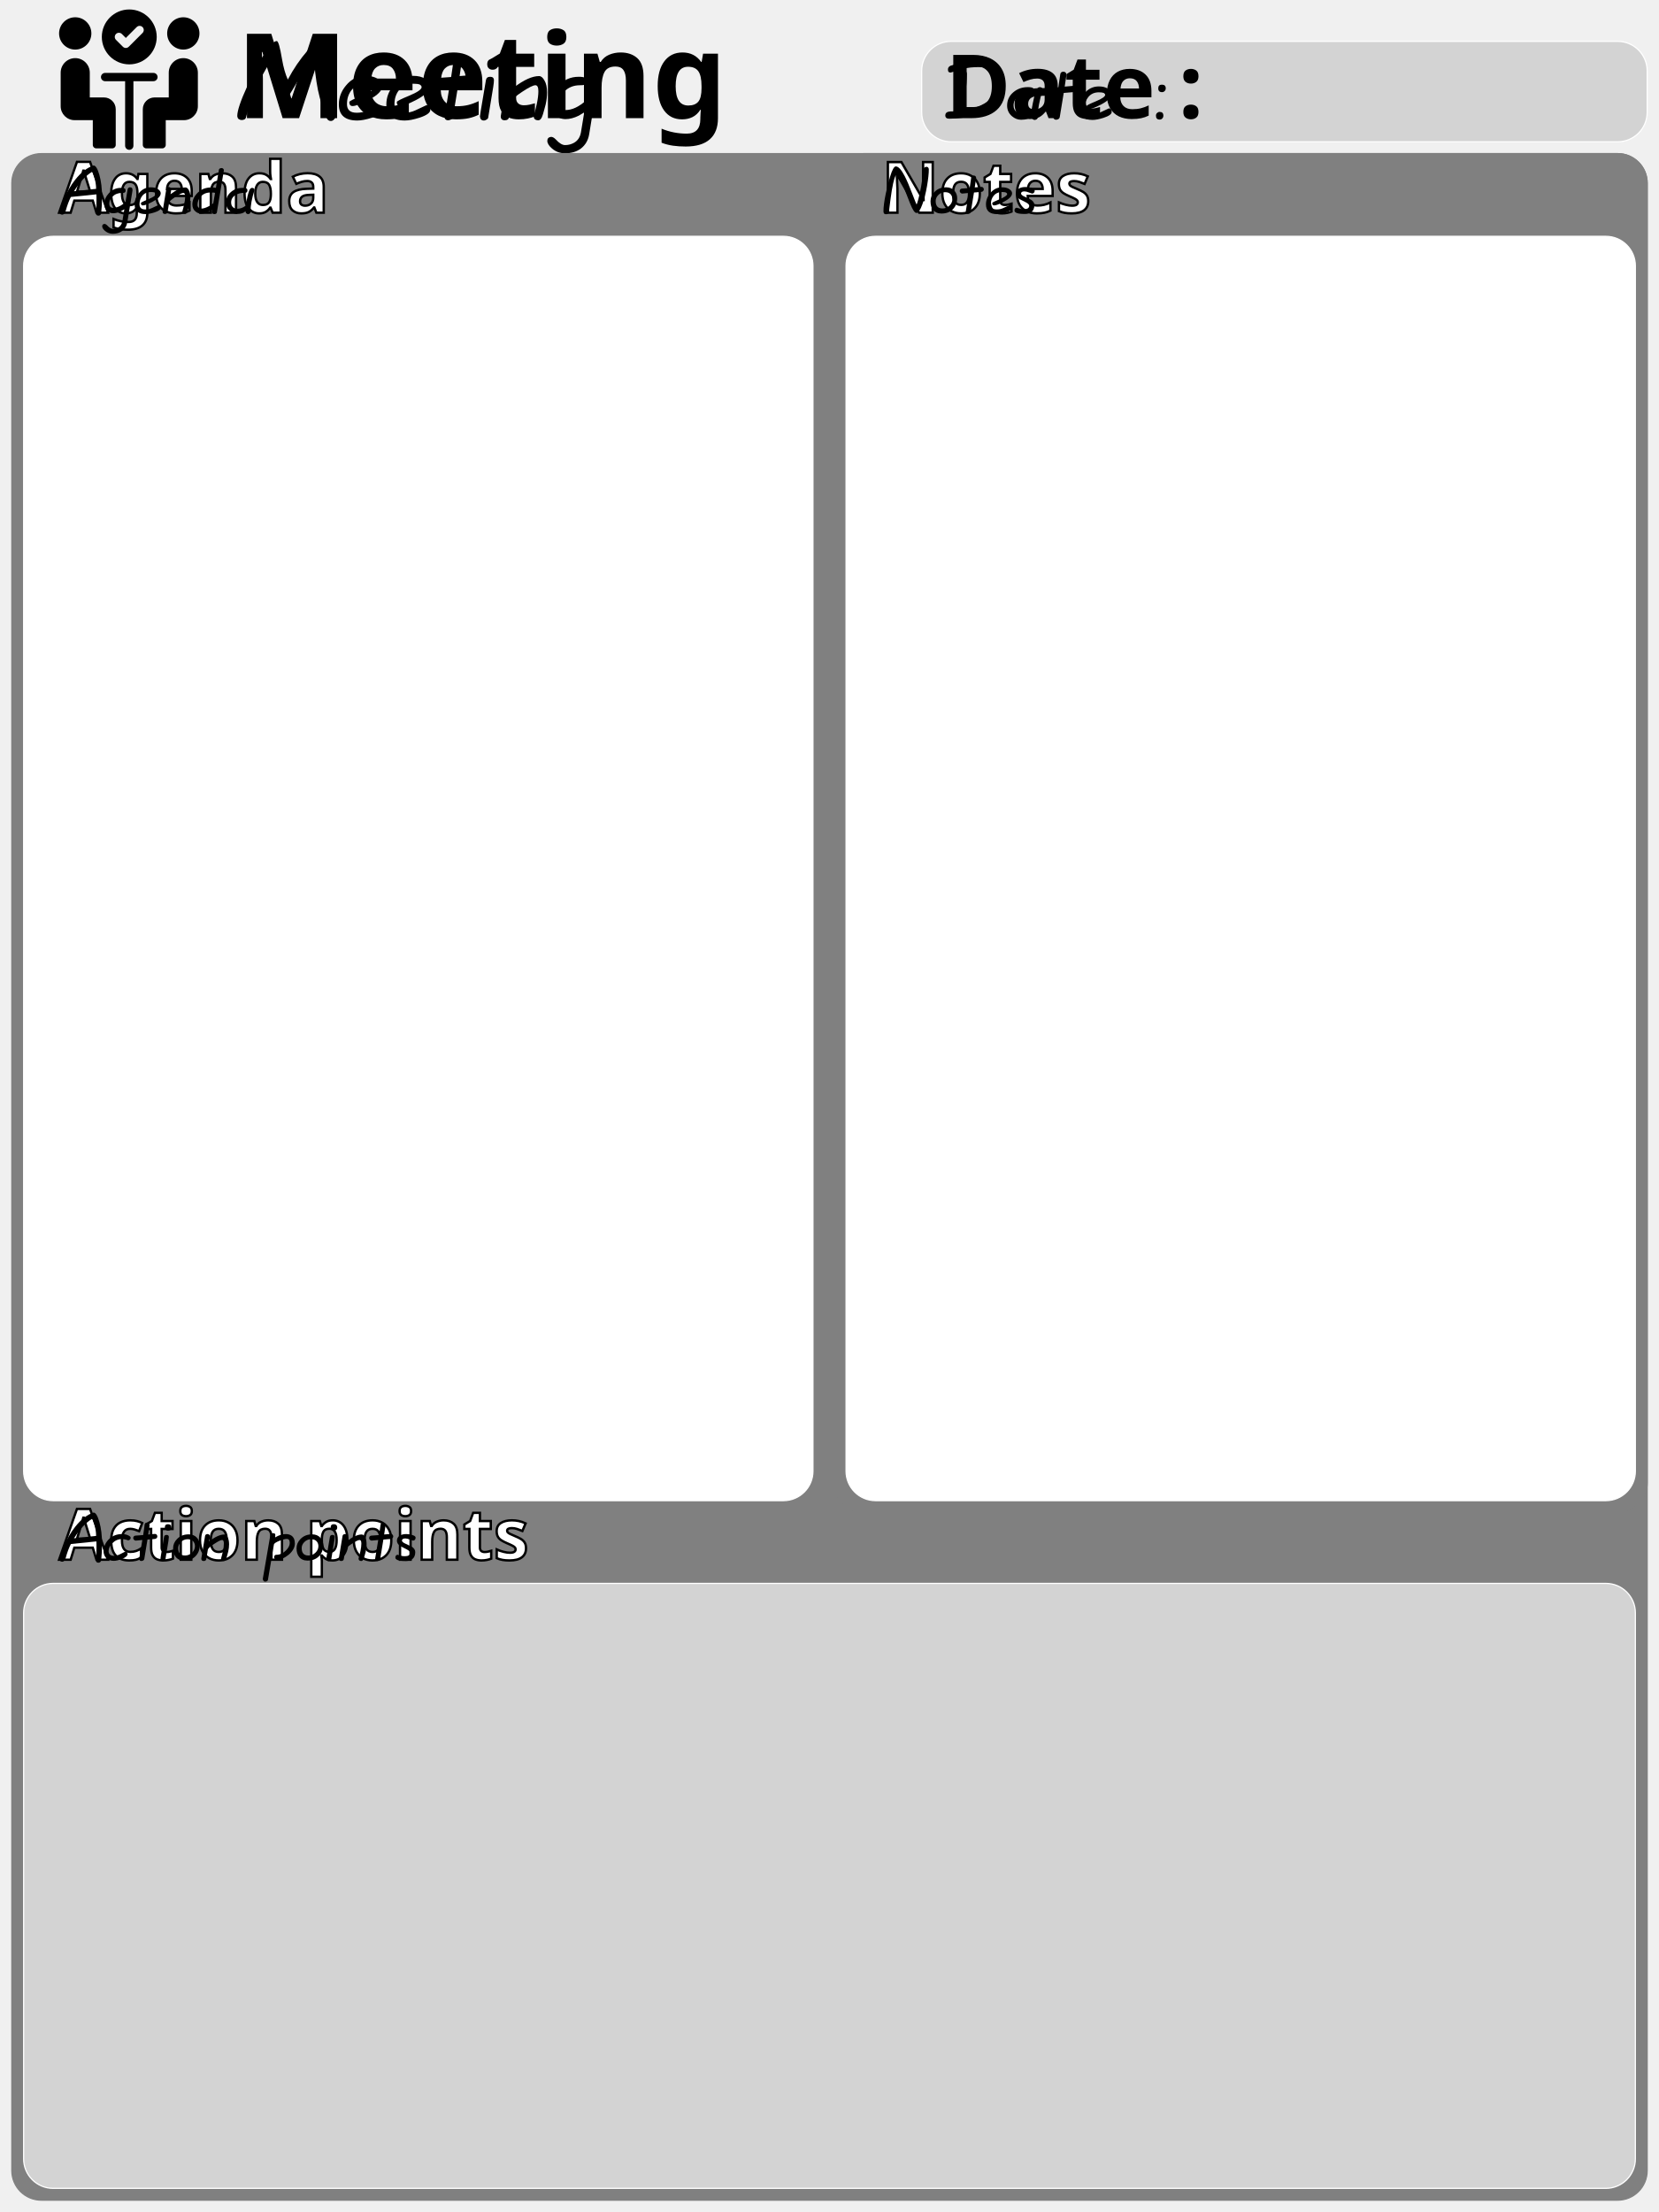
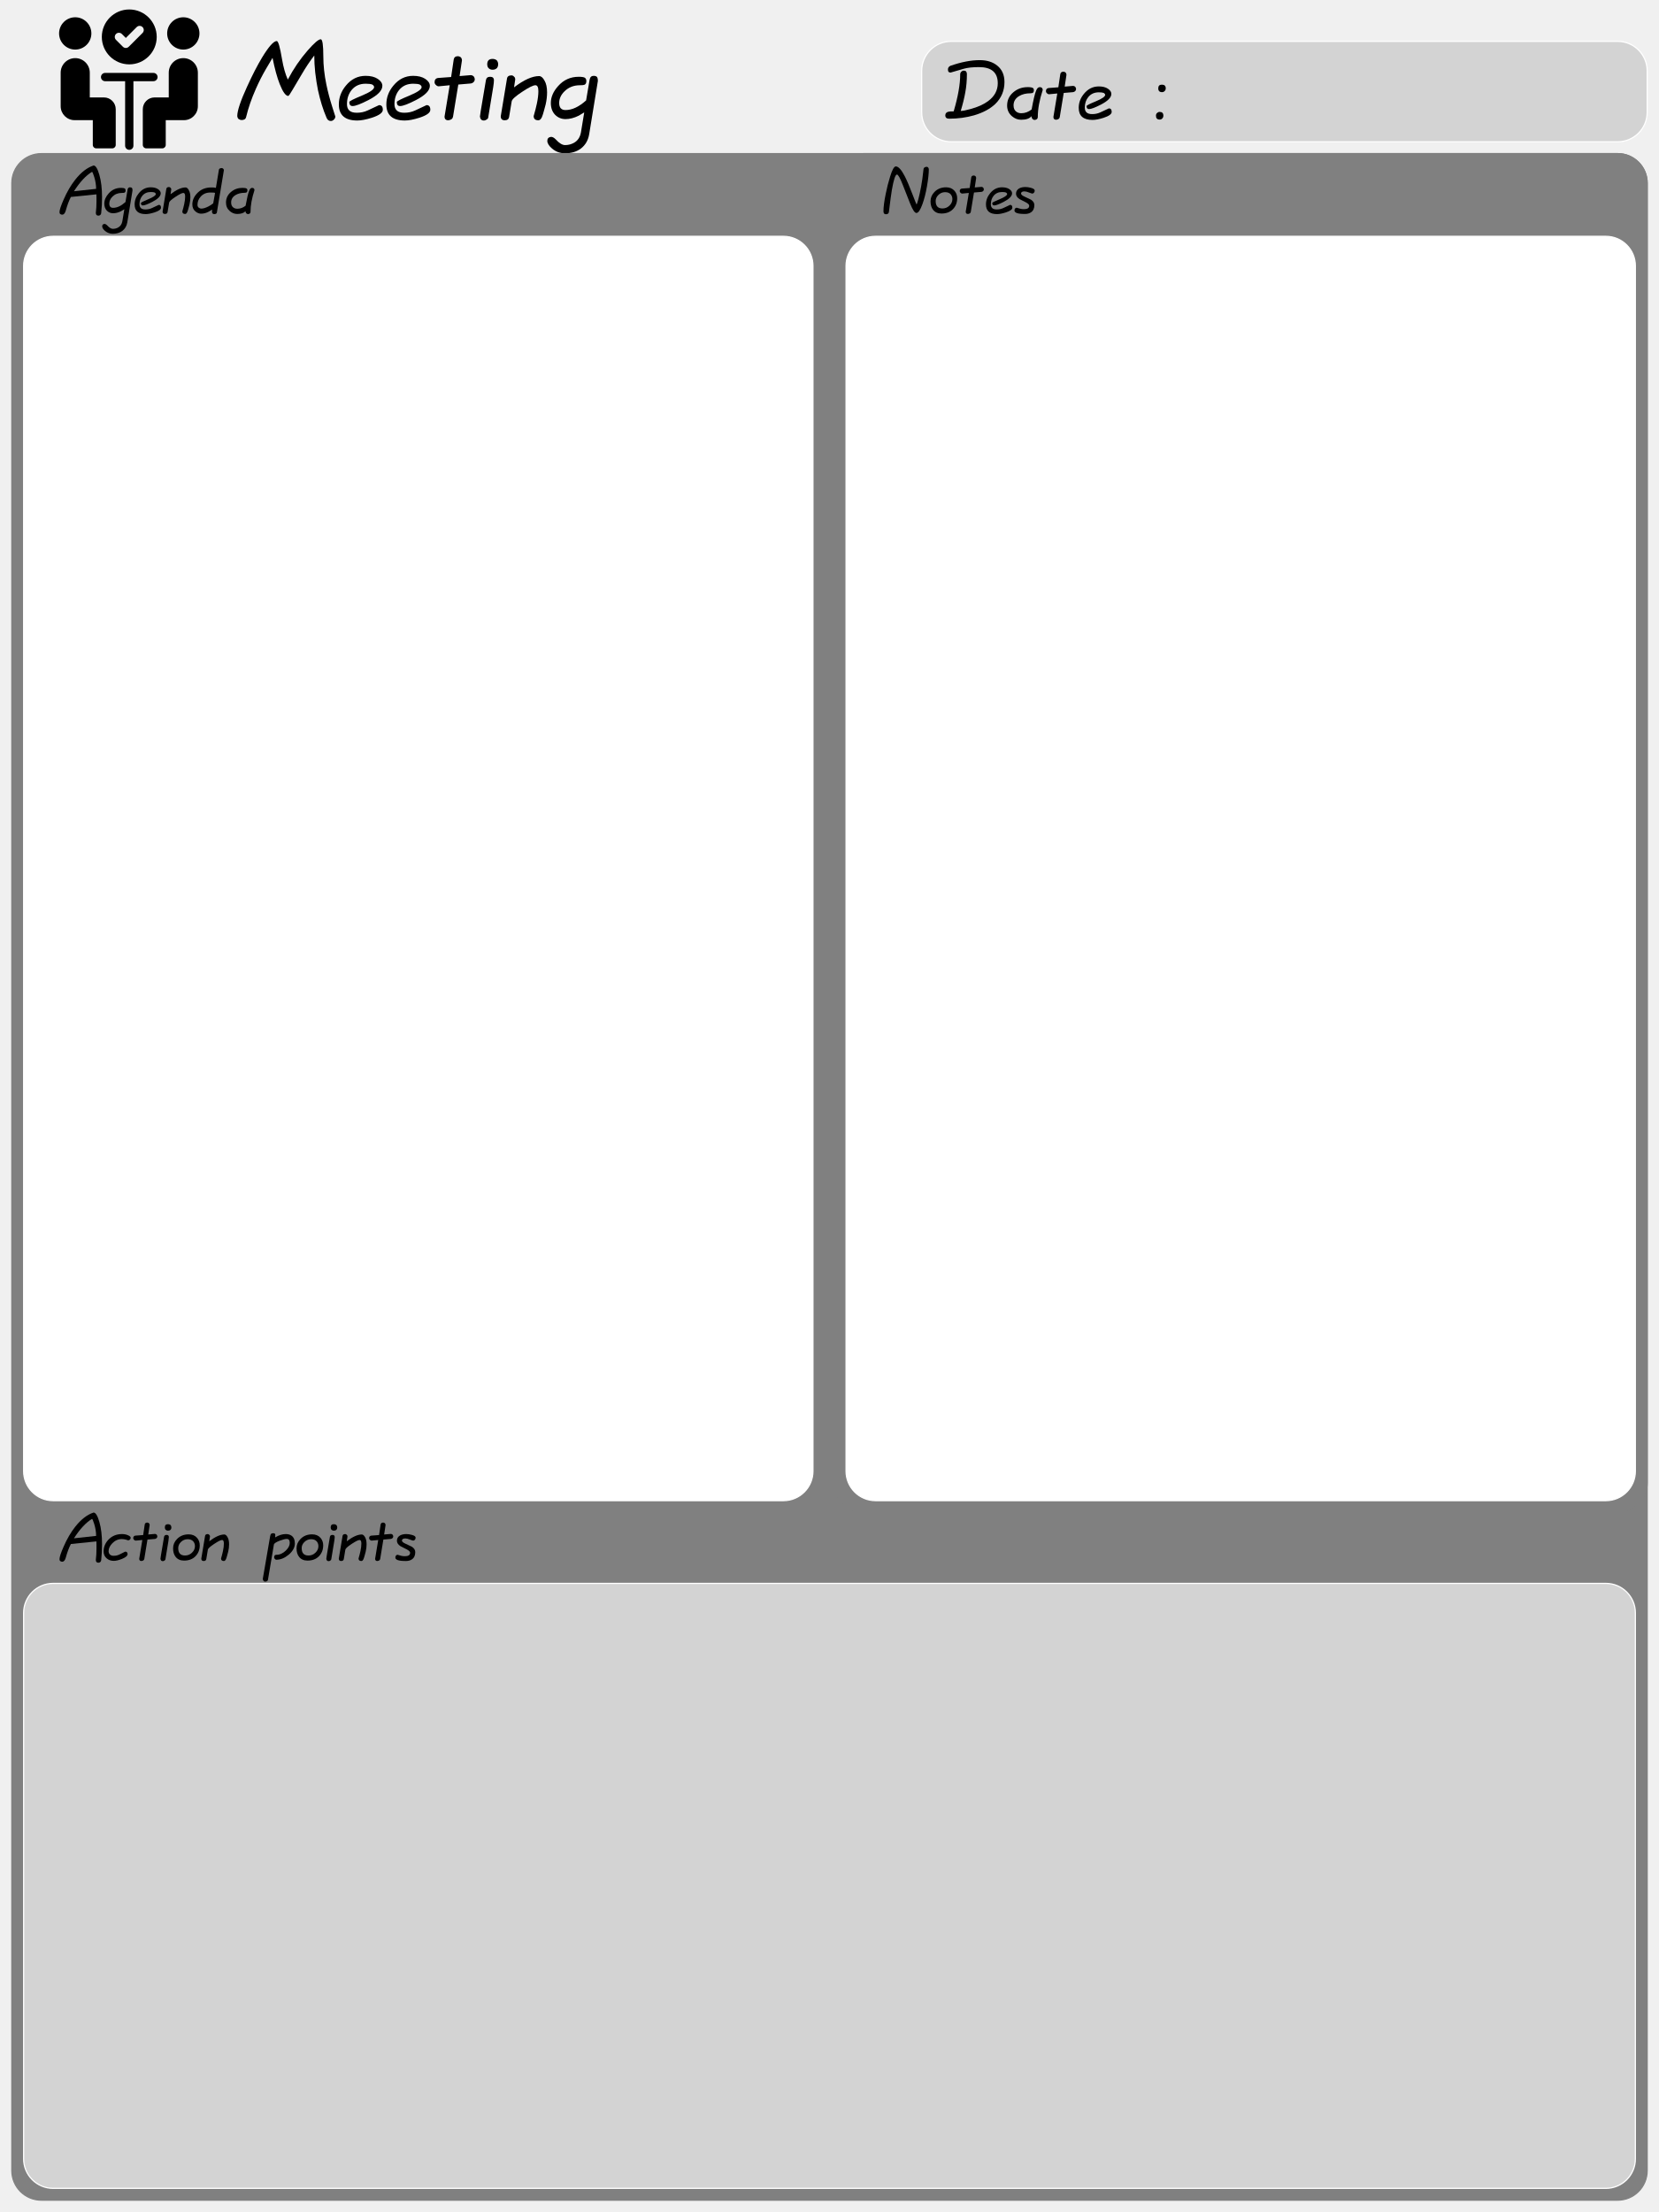
<svg xmlns="http://www.w3.org/2000/svg" xmlns:xlink="http://www.w3.org/1999/xlink" width="1404px" height="1872px" viewBox="0 0 1404 1872" version="1.1">
  <defs>
    <g id="Header">
-       <text x="200" y="100" font-family="TSCu_Comic" font-weight="bold" font-size="100px">Meeting</text>
-       <text x="800" y="100" font-family="TSCu_Comic" font-weight="bold" font-size="75px">Date :</text>
      <g>
        <path d="m 283.781,98.607 q 0,1.393 -1.194,2.587 -1.194,1.194 -2.587,1.194 -2.488,0 -3.582,-2.587 -4.478,-10.348 -7.363,-23.682 -1.294,-6.468 -2.289,-14.726 -0.796,-7.463 -0.796,-14.428 -5.473,7.065 -10.746,16.119 L 247.562,76.02 q -2.886,4.975 -3.582,5.174 -3.284,0 -7.264,-10.05 -3.284,-8.259 -6.07,-22.189 l -5.473,9.254 q -4.776,8.159 -8.657,17.015 -5.473,12.338 -8.159,23.582 -0.398,1.692 -1.393,2.189 -0.896,0.597 -2.587,0.597 -1.095,0 -2.488,-0.896 -0.896,-0.796 -1.095,-2.488 0,-6.766 8.358,-24.975 6.667,-14.627 12.537,-24.378 8.557,-14.129 12.537,-14.129 1.891,0 4.478,15.522 1.791,10.348 4.876,17.114 7.164,-13.632 16.816,-24.677 8.259,-9.453 11.045,-9.453 2.189,0 2.189,14.527 0,11.343 2.587,23.881 1.891,9.055 4.876,18.507 z" />
        <path d="m 323.98,92.935 q 0,3.682 -9.154,6.667 -7.562,2.388 -12.438,2.388 -15.622,0 -15.622,-13.632 0,-8.756 5.97,-15.92 6.766,-8.259 16.716,-8.259 6.368,0 10.249,2.587 3.881,2.587 3.881,5.871 0,5.97 -11.741,12.04 -9.851,5.075 -13.433,5.075 -2.786,0 -2.786,-3.383 0,-1.095 10.448,-5.373 10.547,-4.378 10.547,-7.264 0,-1.194 -1.592,-2.189 -1.791,-0.697 -5.572,-0.697 -7.463,0 -11.841,5.274 -3.98,4.876 -3.98,12.04 0,3.483 1.99,5.373 1.99,1.891 6.368,1.891 4.975,0 9.254,-1.99 l 9.552,-4.478 q 3.184,0 3.184,3.98 z" />
        <path d="m 364.179,92.935 q 0,3.682 -9.154,6.667 -7.562,2.388 -12.438,2.388 -15.622,0 -15.622,-13.632 0,-8.756 5.97,-15.92 6.766,-8.259 16.716,-8.259 6.368,0 10.249,2.587 3.881,2.587 3.881,5.871 0,5.97 -11.741,12.04 -9.851,5.075 -13.433,5.075 -2.786,0 -2.786,-3.383 0,-1.095 10.448,-5.373 10.547,-4.378 10.547,-7.264 0,-1.194 -1.592,-2.189 -1.791,-0.697 -5.572,-0.697 -7.463,0 -11.841,5.274 -3.98,4.876 -3.98,12.04 0,3.483 1.99,5.373 1.99,1.891 6.368,1.891 4.975,0 9.254,-1.99 l 9.552,-4.478 q 3.184,0 3.184,3.98 z" />
        <path d="m 401.791,66.965 q 0,1.493 -0.896,2.388 -0.995,1.095 -2.488,1.294 l -10.547,0.896 -4.478,27.264 q -0.498,2.587 -3.98,2.985 -3.184,0 -3.184,-3.184 l 4.378,-26.468 -9.353,0.896 q -1.194,0 -2.289,-1.095 -0.995,-0.796 -1.194,-2.189 0,-1.791 0.796,-2.687 0.896,-0.995 2.388,-1.095 l 10.846,-0.796 2.189,-14.826 q 0.498,-2.786 3.582,-2.786 1.194,0 2.388,0.896 0.995,1.095 0.995,2.687 l -1.99,13.234 9.453,-0.796 q 1.095,0 2.189,0.796 0.995,0.896 1.194,2.587 z" />
        <path d="m 421.592,54.428 q 0,3.284 -2.786,4.279 -0.796,0.299 -1.99,0.299 -1.891,0 -3.184,-1.194 -1.294,-1.194 -1.294,-3.383 0,-4.577 4.478,-4.577 1.99,0 3.483,1.095 1.294,1.393 1.294,3.483 z m -3.582,13.532 q 0,1.791 -0.597,5.672 l -4.179,25.373 q 0,1.294 -1.294,2.09 -1.194,0.896 -2.488,0.896 -2.886,0 -3.284,-3.383 l 0.697,-4.876 4.378,-25.97 q 0.498,-2.786 3.582,-2.786 3.184,0 3.184,2.985 z" />
        <path d="m 462.985,78.209 q 0,4.876 -1.194,10.149 -0.398,1.692 -1.393,5.174 -0.896,3.483 -1.791,5.572 -1.194,2.687 -2.985,2.687 -3.98,0 -3.98,-3.582 1.692,-5.771 2.687,-10.448 1.294,-6.07 1.294,-10.547 0,-5.075 -2.488,-5.075 -2.886,0 -11.244,5.572 -8.458,5.572 -8.856,8.06 l -2.189,13.234 q -0.498,2.786 -3.682,2.786 -3.383,0 -3.383,-3.383 l 5.274,-31.841 q 0.398,-2.786 3.881,-2.786 1.194,0 2.289,1.294 0.796,0.697 0.796,1.891 v 0.398 l -0.995,6.567 q 12.537,-9.552 21.194,-9.552 2.488,0 4.577,3.781 2.189,3.682 2.189,10.05 z" />
        <path d="m 505.97,68.557 -7.363,45.075 q -1.294,7.662 -6.965,12.04 -5.473,4.08 -13.433,4.08 -6.169,0 -10.945,-3.98 -4.08,-3.483 -4.08,-6.567 0,-2.985 3.184,-3.383 1.891,0 3.98,2.189 4.378,4.776 7.861,4.776 4.08,0 7.463,-1.891 4.876,-2.687 5.97,-8.856 l 2.786,-16.915 -4.677,2.786 q -5.871,2.886 -11.144,2.886 -5.174,0 -8.856,-3.682 -3.582,-3.781 -3.582,-9.95 0,-7.463 6.169,-14.328 6.965,-7.861 17.413,-7.861 3.781,0 5.174,0.796 1.294,0.896 1.294,2.786 0,2.488 -1.592,3.184 -0.796,0.398 -3.781,0.398 -7.96,0 -13.134,5.174 -4.478,4.378 -4.478,9.851 0,5.97 5.373,5.97 8.358,0 17.413,-8.159 l 2.985,-17.612 q 0.597,-3.184 3.383,-3.184 1.891,0 2.786,0.896 0.796,0.995 0.796,3.483 z" />
      </g>
      <g>
        <path d="m 850.075,69.403 q 0,10.896 -7.687,18.507 -6.642,6.343 -18.06,9.701 -10,2.836 -21.045,2.836 -3.284,0 -3.284,-2.836 0,-2.388 2.612,-3.06 1.119,-0.299 4.478,-0.299 5.522,-18.657 5.522,-31.343 0,-1.269 0.896,-2.164 0.896,-0.97 2.239,-0.97 2.537,0 2.537,2.985 0,8.06 -1.343,15.299 -1.269,7.239 -3.881,15.821 2.612,0 8.134,-1.567 9.403,-2.537 15,-6.716 8.209,-6.045 8.209,-15.149 0,-13.657 -15.896,-13.657 -8.134,0 -12.985,1.418 l -11.045,3.209 q -1.194,0 -1.791,-0.672 -0.448,-0.672 -0.448,-2.015 0,-1.94 1.94,-2.985 13.806,-4.851 24.925,-4.851 9.179,0 14.851,4.627 6.119,4.925 6.119,13.881 z" />
        <path d="m 882.463,76.119 q -4.179,12.761 -4.179,22.836 0,2.239 -2.537,2.537 -1.269,0 -2.09,-0.97 -0.746,-0.896 -0.746,-2.164 -2.463,2.985 -8.731,2.985 -4.254,0 -7.761,-2.985 -4.104,-3.507 -4.104,-9.03 0,-6.866 5.373,-11.343 5.075,-4.254 12.09,-4.254 3.433,0 4.478,0.821 Q 875,75.075 875,76.418 q 0,1.045 -0.597,1.866 -0.672,0.672 -2.463,0.672 -5.448,0 -9.403,2.313 -4.776,2.836 -4.776,7.91 0,3.731 2.463,5.448 1.716,1.194 4.104,1.194 4.702,0 8.731,-3.209 2.164,-12.015 3.806,-15.97 1.194,-2.91 3.06,-2.91 2.388,0 2.537,2.388 z" />
        <path d="m 910.672,75.224 q 0,1.119 -0.672,1.791 -0.746,0.821 -1.866,0.97 l -7.91,0.672 -3.358,20.448 q -0.373,1.94 -2.985,2.239 -2.388,0 -2.388,-2.388 l 3.284,-19.851 -7.015,0.672 q -0.896,0 -1.716,-0.821 -0.746,-0.597 -0.896,-1.642 0,-1.343 0.597,-2.015 0.672,-0.746 1.791,-0.821 l 8.134,-0.597 1.642,-11.119 q 0.373,-2.09 2.687,-2.09 0.896,0 1.791,0.672 0.746,0.821 0.746,2.015 l -1.493,9.925 7.09,-0.597 q 0.821,0 1.642,0.597 0.746,0.672 0.896,1.94 z" />
        <path d="m 940.821,94.701 q 0,2.761 -6.866,5 -5.672,1.791 -9.328,1.791 -11.716,0 -11.716,-10.224 0,-6.567 4.478,-11.94 5.075,-6.194 12.537,-6.194 4.776,0 7.687,1.94 2.91,1.94 2.91,4.403 0,4.478 -8.806,9.03 -7.388,3.806 -10.075,3.806 -2.09,0 -2.09,-2.537 0,-0.821 7.836,-4.03 7.91,-3.284 7.91,-5.448 0,-0.896 -1.194,-1.642 -1.343,-0.522 -4.179,-0.522 -5.597,0 -8.881,3.955 -2.985,3.657 -2.985,9.03 0,2.612 1.493,4.03 1.493,1.418 4.776,1.418 3.731,0 6.94,-1.493 l 7.164,-3.358 q 2.388,0 2.388,2.985 z" />
        <path d="m 986.567,74.776 q 0,1.343 -0.97,2.313 -0.896,0.896 -2.164,0.896 -3.209,0 -3.209,-3.209 0,-3.134 3.06,-3.134 3.284,0 3.284,3.134 z m -2.015,23.134 q 0,1.343 -0.896,2.313 -0.821,0.97 -2.239,0.97 -3.134,0 -3.134,-3.284 0,-1.493 0.97,-2.313 0.97,-0.896 2.164,-0.896 3.134,0 3.134,3.209 z" />
      </g>
      <g transform="matrix(0.4,0,0,0.4,50,8)">
        <path d="M148.5,116.187c32.029,0,58.086-26.057,58.086-58.086S180.529,0.014,148.5,0.014S90.414,26.072,90.414,58.101   S116.471,116.187,148.5,116.187z M120.402,51.894c3.429-3.427,8.985-3.427,12.414,0l8.387,8.388L164.184,37.3   c3.429-3.427,8.985-3.427,12.414,0c3.428,3.428,3.428,8.986,0,12.414L147.41,78.902c-1.714,1.713-3.96,2.571-6.207,2.571   c-2.247,0-4.493-0.857-6.207-2.571l-14.594-14.594C116.974,60.88,116.974,55.321,120.402,51.894z" />
        <path d="M34.165,84.869c18.839,0,34.166-15.327,34.166-34.166S53.004,16.537,34.165,16.537S0,31.864,0,50.703   S15.326,84.869,34.165,84.869z" />
        <path d="m3.367,133.777v70.955c0,16.297 13.211,29.508 29.508,29.508h38.457v52.407c0,3.992 3.236,7.229 7.229,7.229h34.077c3.992,0 7.229-3.236 7.229-7.229v-75.595c0-13.757-11.152-24.908-24.908-24.908h-29.995v-52.367c0-17.009-13.789-30.798-30.798-30.798-17.01-0.001-30.799,13.788-30.799,30.798z" />
        <path d="m262.835,84.869c18.839,0 34.165-15.327 34.165-34.166s-15.326-34.166-34.165-34.166-34.166,15.327-34.166,34.166 15.327,34.166 34.166,34.166z" />
        <path d="m232.036,133.777v52.367h-29.994c-13.757,0-24.909,11.152-24.909,24.908v75.595c0,3.992 3.236,7.229 7.229,7.229h34.077c3.992,0 7.229-3.236 7.229-7.229v-52.407h38.457c16.297,0 29.508-13.211 29.508-29.508v-70.955c0-17.009-13.789-30.798-30.798-30.798-17.01-0.001-30.799,13.788-30.799,30.798z" />
        <path d="m199.616,151.813c4.848,0 8.777-3.93 8.777-8.777 0-4.848-3.93-8.777-8.777-8.777h-102.232c-4.848,0-8.777,3.93-8.777,8.777 0,4.848 3.93,8.777 8.777,8.777h42.338v136.395c0,4.848 3.93,8.777 8.777,8.777s8.777-3.93 8.777-8.777v-136.395h42.34z" />
      </g>
    </g>
    <g id="Border">
      <rect x="0" y="0" width="1404" height="1872" stroke="black" stroke-width="10" fill="none" />
    </g>
  </defs>
  <rect rx="25" x="780" y="35" width="614" height="85" stroke="white" stroke-width="1" fill="lightgrey" />
  <use xlink:href="#Header" x="0" y="0" />
  <rect rx="25" x="10" y="130" width="1384" height="1732" stroke="grey" stroke-width="1" fill="grey" />
  <g id="agenda">
    <rect rx="25" x="20" y="200" width="668" height="1070" stroke="white" stroke-width="1" fill="white" />
-     <text x="50" y="180" stroke="black" fill="white" stroke-width="2" font-family="TSCu_Comic" font-weight="bold" font-size="60px">Agenda</text>
    <g>
      <path d="m 86.358,166.925 q 0,6.687 -0.716,13.433 -0.119,1.075 -0.836,1.612 -0.537,0.537 -1.552,0.537 -2.149,0 -2.149,-2.388 l 0.418,-4.716 0.119,-4.896 v -3.045 l -0.06,-2.985 -21.612,2.209 q -2.448,4.776 -4.299,11.522 -0.955,3.463 -3.045,3.463 -0.896,0 -1.612,-0.537 -0.657,-0.478 -0.657,-1.612 0,-2.687 3.463,-10.567 4.299,-9.851 9.851,-16.896 7.403,-9.373 15.522,-12 2.627,0 4.896,7.94 2.269,7.821 2.269,18.925 z m -5.015,-7.104 q 0,-4.716 -1.552,-9.91 -1.373,-4.418 -1.91,-4.478 -7.761,4.657 -15.284,16.418 z" />
      <path d="m 112.149,161.134 -4.418,27.045 q -0.776,4.597 -4.179,7.224 -3.284,2.448 -8.06,2.448 -3.701,0 -6.567,-2.388 -2.448,-2.09 -2.448,-3.94 0,-1.791 1.91,-2.03 1.134,0 2.388,1.313 2.627,2.866 4.716,2.866 2.448,0 4.478,-1.134 2.925,-1.612 3.582,-5.313 l 1.672,-10.149 -2.806,1.672 q -3.522,1.731 -6.687,1.731 -3.104,0 -5.313,-2.209 -2.149,-2.269 -2.149,-5.97 0,-4.478 3.701,-8.597 4.179,-4.716 10.448,-4.716 2.269,0 3.104,0.478 0.776,0.537 0.776,1.672 0,1.493 -0.955,1.91 -0.478,0.239 -2.269,0.239 -4.776,0 -7.881,3.104 -2.687,2.627 -2.687,5.91 0,3.582 3.224,3.582 5.015,0 10.448,-4.896 l 1.791,-10.567 q 0.358,-1.91 2.03,-1.91 1.134,0 1.672,0.537 0.478,0.597 0.478,2.09 z" />
      <path d="m 136.268,175.761 q 0,2.209 -5.493,4 -4.537,1.433 -7.463,1.433 -9.373,0 -9.373,-8.179 0,-5.254 3.582,-9.552 4.06,-4.955 10.03,-4.955 3.821,0 6.149,1.552 2.328,1.552 2.328,3.522 0,3.582 -7.045,7.224 -5.91,3.045 -8.06,3.045 -1.672,0 -1.672,-2.03 0,-0.657 6.269,-3.224 6.328,-2.627 6.328,-4.358 0,-0.716 -0.955,-1.313 -1.075,-0.418 -3.343,-0.418 -4.478,0 -7.104,3.164 -2.388,2.925 -2.388,7.224 0,2.09 1.194,3.224 1.194,1.134 3.821,1.134 2.985,0 5.552,-1.194 l 5.731,-2.687 q 1.91,0 1.91,2.388 z" />
      <path d="m 161.104,166.925 q 0,2.925 -0.716,6.09 -0.239,1.015 -0.836,3.104 -0.537,2.09 -1.075,3.343 -0.716,1.612 -1.791,1.612 -2.388,0 -2.388,-2.149 1.015,-3.463 1.612,-6.269 0.776,-3.642 0.776,-6.328 0,-3.045 -1.493,-3.045 -1.731,0 -6.746,3.343 -5.075,3.343 -5.313,4.836 l -1.313,7.94 q -0.298,1.672 -2.209,1.672 -2.03,0 -2.03,-2.03 l 3.164,-19.104 q 0.239,-1.672 2.328,-1.672 0.716,0 1.373,0.776 0.478,0.418 0.478,1.134 v 0.239 l -0.597,3.94 q 7.522,-5.731 12.716,-5.731 1.493,0 2.746,2.269 1.313,2.209 1.313,6.03 z" />
      <path d="m 189.462,144.119 -5.91,35.642 q -0.239,1.433 -2.269,1.433 -1.91,0 -1.91,-2.269 l 0.239,-1.552 -2.985,1.731 q -3.045,1.731 -6.507,1.731 -2.149,0 -4.299,-1.552 -3.045,-2.209 -3.045,-6.269 0,-5.075 3.94,-9.313 4.597,-5.075 12.119,-5.075 h 1.373 q 0.418,0 1.134,0.119 l 1.373,0.239 2.507,-15.104 q 0,-1.433 2.269,-1.672 0.955,0 1.612,0.776 0.358,0.537 0.358,1.134 z m -7.463,19.164 q -0.358,-0.358 -3.94,-0.358 -5.254,0 -8.358,3.642 -2.567,2.925 -2.567,6.806 0,1.731 1.254,2.507 0.896,0.657 1.97,0.657 2.448,0 5.97,-1.791 2.328,-1.194 4.119,-2.687 z" />
      <path d="m 215.373,160.896 q -3.343,10.209 -3.343,18.269 0,1.791 -2.03,2.03 -1.015,0 -1.672,-0.776 -0.597,-0.716 -0.597,-1.731 -1.97,2.388 -6.985,2.388 -3.403,0 -6.209,-2.388 -3.284,-2.806 -3.284,-7.224 0,-5.493 4.298,-9.075 4.06,-3.403 9.672,-3.403 2.746,0 3.582,0.657 0.597,0.418 0.597,1.493 0,0.836 -0.478,1.493 -0.537,0.537 -1.97,0.537 -4.358,0 -7.522,1.851 -3.821,2.269 -3.821,6.328 0,2.985 1.97,4.358 1.373,0.955 3.284,0.955 3.761,0 6.985,-2.567 1.731,-9.612 3.045,-12.776 0.955,-2.328 2.448,-2.328 1.91,0 2.03,1.91 z" />
    </g>
  </g>
  <g id="notes">
    <rect rx="25" x="706" y="130" width="688" height="1150" stroke="grey" stroke-width="1" fill="grey" />
    <rect rx="25" x="716" y="200" width="668" height="1070" stroke="white" stroke-width="1" fill="white" />
-     <text x="746" y="180" stroke="black" fill="white" stroke-width="2" font-family="TSCu_Comic" font-weight="bold" font-size="60px">Notes</text>
    <g>
      <path d="m 786.06,143.284 q 0,5.313 -1.552,14.269 -1.493,8.716 -3.881,15.284 -2.687,7.403 -5.075,7.403 -2.209,0 -5.493,-8.418 l -6.149,-15.642 q -3.343,-8.478 -4.836,-8.478 -2.03,0 -4.299,13.075 -0.776,4.478 -2.507,18.627 -0.239,1.91 -2.567,1.91 -2.03,0 -2.03,-2.507 0,-5.493 1.91,-14.746 1.552,-7.761 3.701,-14.567 2.627,-8.657 4.836,-8.657 3.284,0 7.582,8.299 2.687,5.194 6.567,15.403 3.224,8.418 3.403,8.478 0.299,0 1.552,-4.537 0.537,-2.03 1.134,-4.776 0.299,-1.493 1.134,-5.612 1.134,-5.97 2.03,-14.567 0,-2.09 2.627,-2.388 0.776,0 1.373,0.657 0.537,0.657 0.537,1.493 z" />
      <path d="m 810.06,167.761 q 0,5.552 -3.582,9.254 -3.582,3.701 -9.731,3.701 -4.597,0 -7.104,-3.164 -2.149,-2.746 -2.149,-7.164 0,-4.537 3.343,-7.94 3.821,-3.94 9.851,-3.94 4.537,0 7.164,3.045 2.209,2.627 2.209,6.209 z M 806,168.478 q 0,-2.209 -1.313,-3.881 -1.612,-1.97 -4.836,-1.97 -3.403,0 -5.851,2.507 -2.149,2.209 -2.149,5.015 0,6.269 5.731,6.269 3.463,0 5.91,-2.388 Q 806,171.642 806,168.478 Z" />
      <path d="m 832.627,160.179 q 0,0.896 -0.537,1.433 -0.597,0.657 -1.493,0.776 l -6.328,0.537 -2.687,16.358 q -0.299,1.552 -2.388,1.791 -1.91,0 -1.91,-1.91 l 2.627,-15.881 -5.612,0.537 q -0.716,0 -1.373,-0.657 -0.597,-0.478 -0.716,-1.313 0,-1.075 0.478,-1.612 0.537,-0.597 1.433,-0.657 l 6.507,-0.478 1.313,-8.896 q 0.299,-1.672 2.149,-1.672 0.716,0 1.433,0.537 0.597,0.657 0.597,1.612 l -1.194,7.94 5.672,-0.478 q 0.657,0 1.313,0.478 0.597,0.537 0.716,1.552 z" />
      <path d="m 856.746,175.761 q 0,2.209 -5.493,4 -4.537,1.433 -7.463,1.433 -9.373,0 -9.373,-8.179 0,-5.254 3.582,-9.552 4.06,-4.955 10.03,-4.955 3.821,0 6.149,1.552 2.328,1.552 2.328,3.522 0,3.582 -7.045,7.224 -5.91,3.045 -8.06,3.045 -1.672,0 -1.672,-2.03 0,-0.657 6.269,-3.224 6.328,-2.627 6.328,-4.358 0,-0.716 -0.955,-1.313 -1.075,-0.418 -3.343,-0.418 -4.478,0 -7.104,3.164 -2.388,2.925 -2.388,7.224 0,2.09 1.194,3.224 1.194,1.134 3.821,1.134 2.985,0 5.552,-1.194 l 5.731,-2.687 q 1.91,0 1.91,2.388 z" />
      <path d="m 875.671,161.254 q 0,1.015 -0.537,1.731 -0.657,0.836 -1.552,0.836 -0.418,0 -2.746,-0.896 -2.269,-0.955 -3.881,-0.955 -2.687,0 -2.866,1.731 0,1.373 2.925,2.687 4.896,2.209 5.433,2.567 2.925,1.851 2.925,4.597 0,4.239 -2.866,6.149 -2.03,1.373 -5.075,1.373 -4.836,0 -6.866,-0.776 -2.03,-0.776 -2.03,-2.09 0,-2.09 1.791,-2.448 l 3.164,0.896 q 1.254,0.358 3.104,0.358 4.418,0 4.418,-2.925 0,-1.373 -2.866,-2.866 -5.075,-2.507 -5.373,-2.746 -2.925,-1.97 -2.925,-4.537 0,-2.925 2.627,-4.478 2.149,-1.194 5.313,-1.194 2.149,0 4.537,0.657 3.343,0.836 3.343,2.328 z" />
    </g>
  </g>
  <g id="actions">
    <rect rx="25" x="20" y="1340" width="1364" height="512" stroke="white" stroke-width="1" fill="lightgrey" />
-     <text x="50" y="1320" stroke="black" fill="white" stroke-width="2" font-family="TSCu_Comic" font-weight="bold" font-size="60px">Action points</text>
    <g>
      <path d="m 86.358,1306.925 q 0,6.686 -0.716,13.433 -0.119,1.075 -0.836,1.612 -0.537,0.537 -1.552,0.537 -2.149,0 -2.149,-2.388 l 0.418,-4.716 0.119,-4.896 v -3.045 l -0.06,-2.985 -21.612,2.209 q -2.448,4.776 -4.299,11.522 -0.955,3.463 -3.045,3.463 -0.896,0 -1.612,-0.537 -0.657,-0.478 -0.657,-1.612 0,-2.687 3.463,-10.567 4.299,-9.851 9.851,-16.895 7.403,-9.373 15.522,-12 2.627,0 4.896,7.94 2.269,7.821 2.269,18.925 z m -5.015,-7.104 q 0,-4.716 -1.552,-9.911 -1.373,-4.418 -1.91,-4.478 -7.761,4.657 -15.284,16.418 z" />
      <path d="m 110.597,1301.373 q 0,0.955 -0.597,1.493 -0.597,0.716 -1.552,0.716 l -1.91,-0.597 q -1.851,-0.478 -3.463,-0.478 -4.597,0 -8.06,3.582 -3.104,3.224 -3.104,6.686 0,1.672 1.134,2.806 1.134,1.075 3.045,1.075 2.925,0 5.075,-1.134 l 4.776,-2.388 q 2.03,0 2.03,2.09 0,2.149 -4.836,4.119 -4.179,1.612 -6.806,1.612 -3.642,0 -6.149,-2.209 -2.507,-2.209 -2.507,-5.851 0,-5.433 3.94,-9.731 4.537,-4.896 11.701,-4.896 2.806,0 5.015,1.015 2.269,0.955 2.269,2.09 z" />
      <path d="m 133.164,1300.179 q 0,0.895 -0.537,1.433 -0.597,0.657 -1.493,0.776 l -6.328,0.537 -2.687,16.358 q -0.299,1.552 -2.388,1.791 -1.91,0 -1.91,-1.91 l 2.627,-15.881 -5.612,0.537 q -0.716,0 -1.373,-0.657 -0.597,-0.478 -0.716,-1.313 0,-1.075 0.478,-1.612 0.537,-0.597 1.433,-0.657 l 6.507,-0.478 1.313,-8.896 q 0.298,-1.672 2.149,-1.672 0.716,0 1.433,0.537 0.597,0.657 0.597,1.612 l -1.194,7.94 5.672,-0.478 q 0.657,0 1.313,0.478 0.597,0.537 0.716,1.552 z" />
      <path d="m 145.044,1292.657 q 0,1.97 -1.672,2.567 -0.478,0.179 -1.194,0.179 -1.134,0 -1.91,-0.716 -0.776,-0.717 -0.776,-2.03 0,-2.746 2.687,-2.746 1.194,0 2.09,0.657 0.776,0.836 0.776,2.09 z m -2.149,8.119 q 0,1.075 -0.358,3.403 l -2.507,15.224 q 0,0.776 -0.776,1.254 -0.716,0.537 -1.493,0.537 -1.731,0 -1.97,-2.03 l 0.418,-2.925 2.627,-15.582 q 0.299,-1.672 2.149,-1.672 1.91,0 1.91,1.791 z" />
      <path d="m 169.044,1307.761 q 0,5.552 -3.582,9.254 -3.582,3.701 -9.731,3.701 -4.597,0 -7.104,-3.164 -2.149,-2.746 -2.149,-7.164 0,-4.537 3.343,-7.94 3.821,-3.94 9.851,-3.94 4.537,0 7.164,3.045 2.209,2.627 2.209,6.209 z m -4.06,0.716 q 0,-2.209 -1.313,-3.881 -1.612,-1.97 -4.836,-1.97 -3.403,0 -5.851,2.507 -2.149,2.209 -2.149,5.015 0,6.269 5.731,6.269 3.463,0 5.91,-2.388 2.507,-2.388 2.507,-5.552 z" />
      <path d="m 193.88,1306.925 q 0,2.925 -0.716,6.09 -0.239,1.015 -0.836,3.104 -0.537,2.09 -1.075,3.343 -0.716,1.612 -1.791,1.612 -2.388,0 -2.388,-2.149 1.015,-3.463 1.612,-6.269 0.776,-3.642 0.776,-6.328 0,-3.045 -1.493,-3.045 -1.731,0 -6.746,3.343 -5.075,3.343 -5.313,4.836 l -1.313,7.94 q -0.299,1.672 -2.209,1.672 -2.03,0 -2.03,-2.03 l 3.164,-19.105 q 0.239,-1.672 2.328,-1.672 0.716,0 1.373,0.776 0.478,0.418 0.478,1.134 v 0.239 l -0.597,3.94 q 7.522,-5.731 12.716,-5.731 1.493,0 2.746,2.269 1.313,2.209 1.313,6.03 z" />
      <path d="m 249.522,1306.209 q 0,5.194 -5.313,9.612 -5.075,4.179 -10.388,4.179 -0.657,0 -1.194,-0.657 -0.597,-0.597 -0.597,-1.373 0,-2.149 1.791,-2.149 4.418,0 8.119,-3.642 3.284,-3.224 3.284,-6.448 0,-3.343 -2.567,-3.343 -1.91,0 -6.09,1.552 -4.537,1.791 -4.776,3.224 l -5.015,29.791 q -0.299,1.552 -2.567,1.552 -0.776,0 -1.313,-0.836 -0.478,-0.716 -0.478,-1.612 l 6.209,-36 q 0.298,-1.492 0.776,-1.97 0.537,-0.537 1.791,-0.537 1.91,0 1.791,1.552 l -0.119,1.97 q 4.716,-2.806 8.896,-2.806 2.866,0 4.776,1.254 2.985,1.97 2.985,6.687 z m -16.537,-7.045 z" />
      <path d="m 273.522,1307.761 q 0,5.552 -3.582,9.254 -3.582,3.701 -9.731,3.701 -4.597,0 -7.104,-3.164 -2.149,-2.746 -2.149,-7.164 0,-4.537 3.343,-7.94 3.821,-3.94 9.851,-3.94 4.537,0 7.164,3.045 2.209,2.627 2.209,6.209 z m -4.06,0.716 q 0,-2.209 -1.313,-3.881 -1.612,-1.97 -4.836,-1.97 -3.403,0 -5.851,2.507 -2.149,2.209 -2.149,5.015 0,6.269 5.731,6.269 3.463,0 5.91,-2.388 2.507,-2.388 2.507,-5.552 z" />
      <path d="m 285.402,1292.657 q 0,1.97 -1.672,2.567 -0.478,0.179 -1.194,0.179 -1.134,0 -1.91,-0.716 -0.776,-0.717 -0.776,-2.03 0,-2.746 2.687,-2.746 1.194,0 2.09,0.657 0.776,0.836 0.776,2.09 z m -2.149,8.119 q 0,1.075 -0.358,3.403 l -2.507,15.224 q 0,0.776 -0.776,1.254 -0.716,0.537 -1.493,0.537 -1.731,0 -1.97,-2.03 l 0.418,-2.925 2.627,-15.582 q 0.299,-1.672 2.149,-1.672 1.91,0 1.91,1.791 z" />
      <path d="m 310.238,1306.925 q 0,2.925 -0.716,6.09 -0.239,1.015 -0.836,3.104 -0.537,2.09 -1.075,3.343 -0.716,1.612 -1.791,1.612 -2.388,0 -2.388,-2.149 1.015,-3.463 1.612,-6.269 0.776,-3.642 0.776,-6.328 0,-3.045 -1.493,-3.045 -1.731,0 -6.746,3.343 -5.075,3.343 -5.313,4.836 l -1.313,7.94 q -0.298,1.672 -2.209,1.672 -2.03,0 -2.03,-2.03 l 3.164,-19.105 q 0.239,-1.672 2.328,-1.672 0.716,0 1.373,0.776 0.478,0.418 0.478,1.134 v 0.239 l -0.597,3.94 q 7.522,-5.731 12.716,-5.731 1.493,0 2.746,2.269 1.313,2.209 1.313,6.03 z" />
      <path d="m 332.805,1300.179 q 0,0.895 -0.537,1.433 -0.597,0.657 -1.493,0.776 l -6.328,0.537 -2.687,16.358 q -0.299,1.552 -2.388,1.791 -1.91,0 -1.91,-1.91 l 2.627,-15.881 -5.612,0.537 q -0.716,0 -1.373,-0.657 -0.597,-0.478 -0.716,-1.313 0,-1.075 0.478,-1.612 0.537,-0.597 1.433,-0.657 l 6.507,-0.478 1.313,-8.896 q 0.299,-1.672 2.149,-1.672 0.716,0 1.433,0.537 0.597,0.657 0.597,1.612 l -1.194,7.94 5.672,-0.478 q 0.657,0 1.313,0.478 0.597,0.537 0.716,1.552 z" />
      <path d="m 351.731,1301.254 q 0,1.015 -0.537,1.731 -0.657,0.836 -1.552,0.836 -0.418,0 -2.746,-0.895 -2.269,-0.955 -3.881,-0.955 -2.687,0 -2.866,1.731 0,1.373 2.925,2.687 4.896,2.209 5.433,2.567 2.925,1.851 2.925,4.597 0,4.239 -2.866,6.149 -2.03,1.373 -5.075,1.373 -4.836,0 -6.866,-0.776 -2.03,-0.776 -2.03,-2.09 0,-2.09 1.791,-2.448 l 3.164,0.895 q 1.254,0.358 3.104,0.358 4.418,0 4.418,-2.925 0,-1.373 -2.866,-2.866 -5.075,-2.507 -5.373,-2.746 -2.925,-1.97 -2.925,-4.537 0,-2.925 2.627,-4.478 2.149,-1.194 5.313,-1.194 2.149,0 4.537,0.657 3.343,0.836 3.343,2.328 z" />
    </g>
  </g>
</svg>
